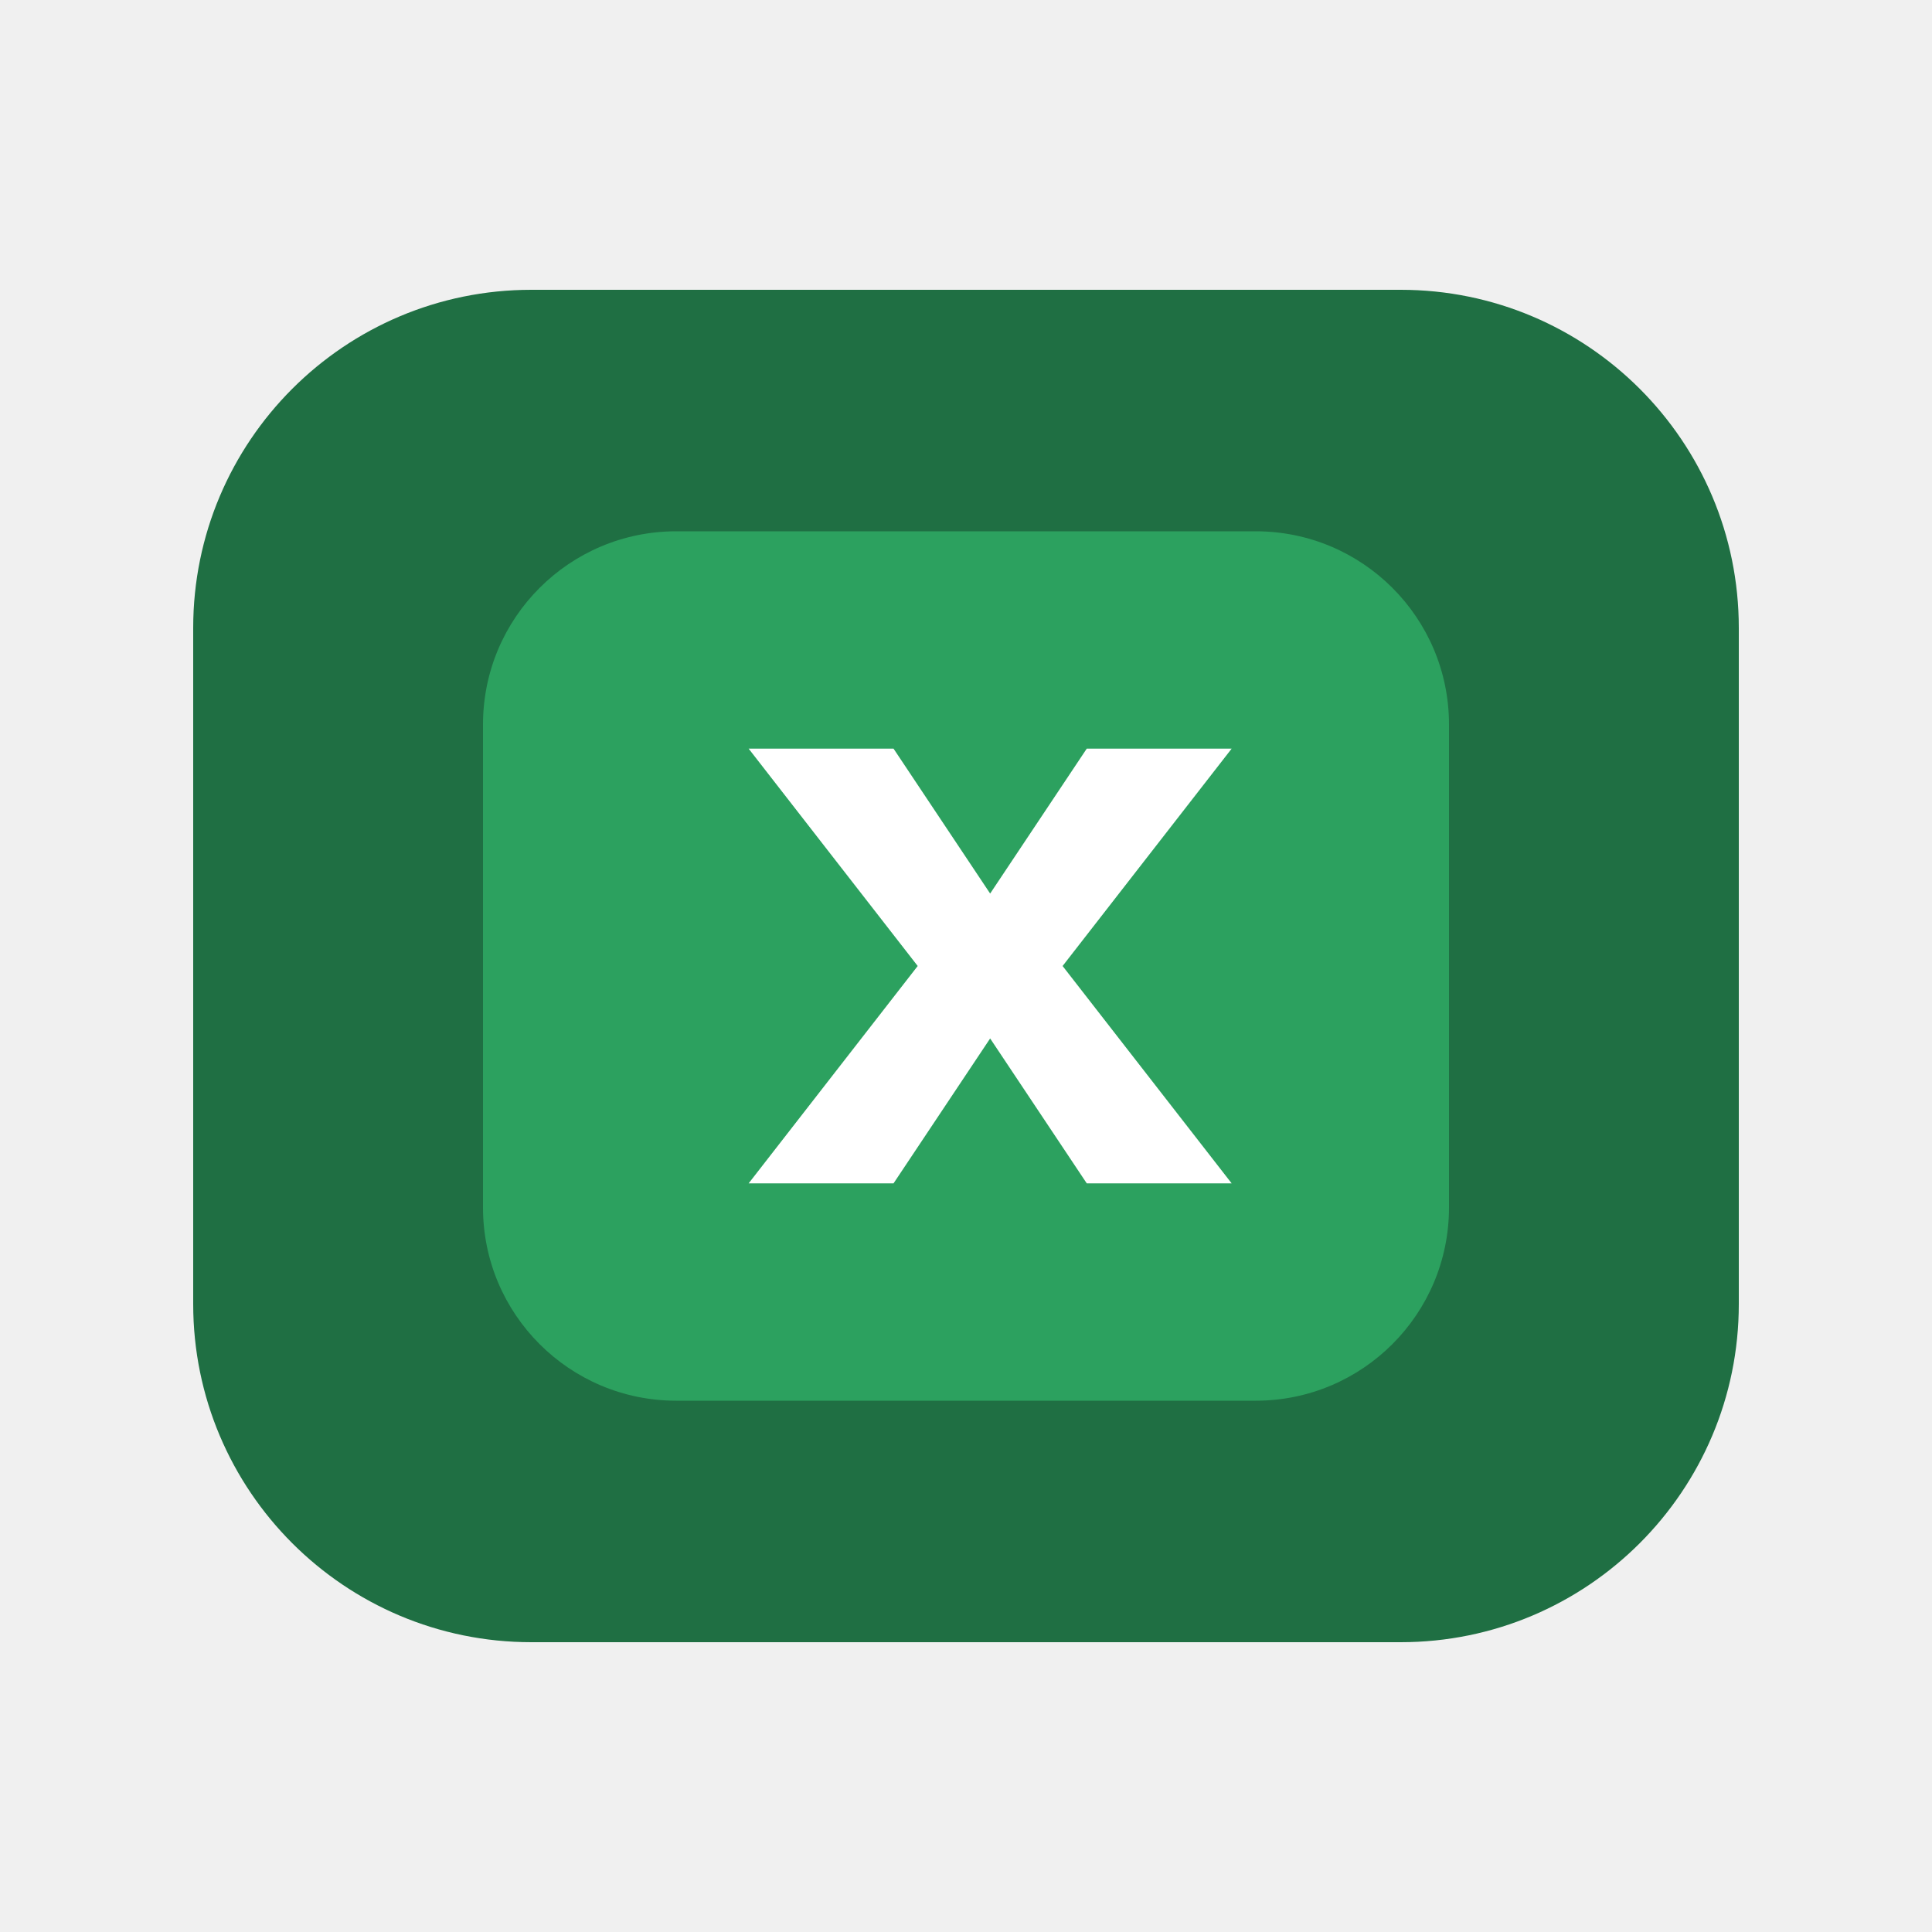
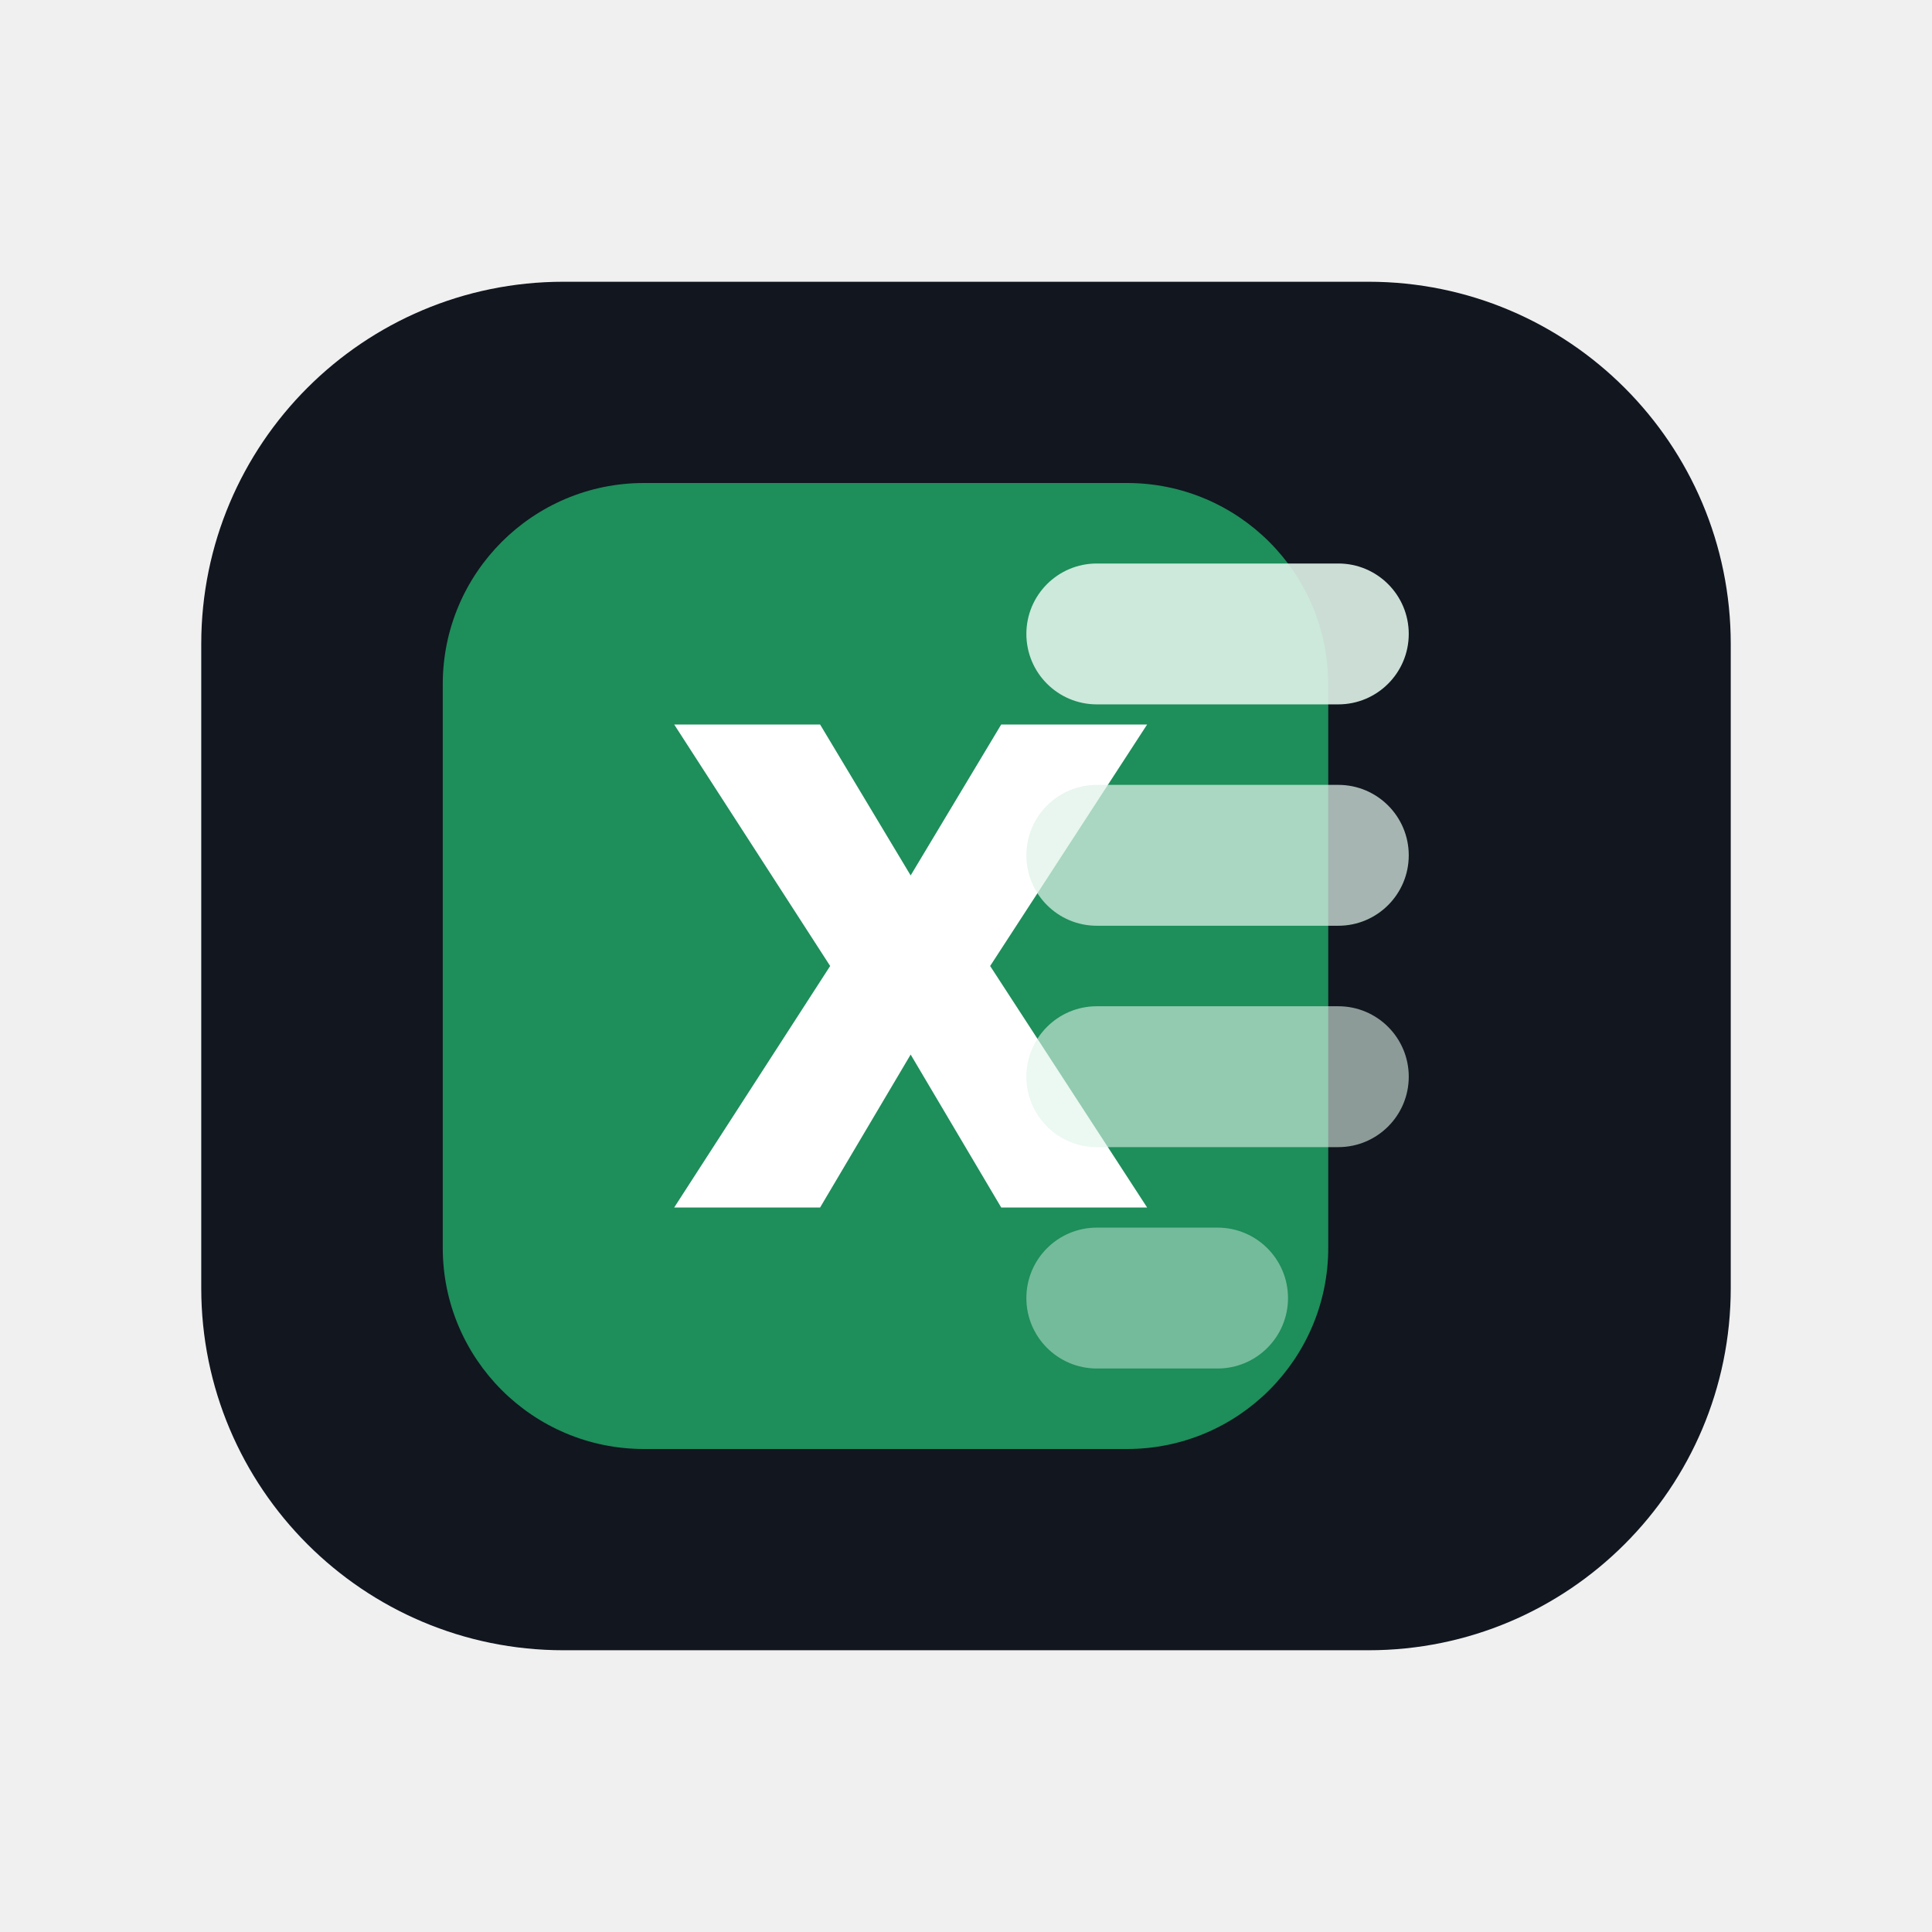
- <svg xmlns="http://www.w3.org/2000/svg" width="80" height="80" viewBox="0 0 80 80" fill="none">
-   <rect x="8" y="12" width="64" height="56" rx="14" fill="#1F6F43" />
-   <rect x="20" y="22" width="40" height="36" rx="8" fill="#2CA15F" />
-   <path d="M31 31L38 40L31 49H37L41 43L45 49H51L44 40L51 31H45L41 37L37 31H31Z" fill="white" />
+ <svg xmlns="http://www.w3.org/2000/svg" width="96" height="96" viewBox="0 0 96 96" fill="none">
+   <rect x="10" y="14" width="76" height="68" rx="18" fill="#11161F" />
+   <rect x="22" y="24" width="44" height="48" rx="10" fill="#1E8E5B" />
+   <path d="M33.5 36L41.25 48L33.5 60H40.75L45.25 52.4L49.75 60H57L49.2 48L57 36H49.75L45.25 43.5L40.75 36H33.5Z" fill="white" />
+   <rect x="51" y="28" width="19" height="7" rx="3.5" fill="#DFF3E9" fill-opacity="0.9" />
+   <rect x="51" y="39" width="19" height="7" rx="3.5" fill="#DFF3E9" fill-opacity="0.72" />
+   <rect x="51" y="50" width="19" height="7" rx="3.5" fill="#DFF3E9" fill-opacity="0.6" />
+   <rect x="51" y="61" width="13" height="7" rx="3.5" fill="#DFF3E9" fill-opacity="0.45" />
</svg>
